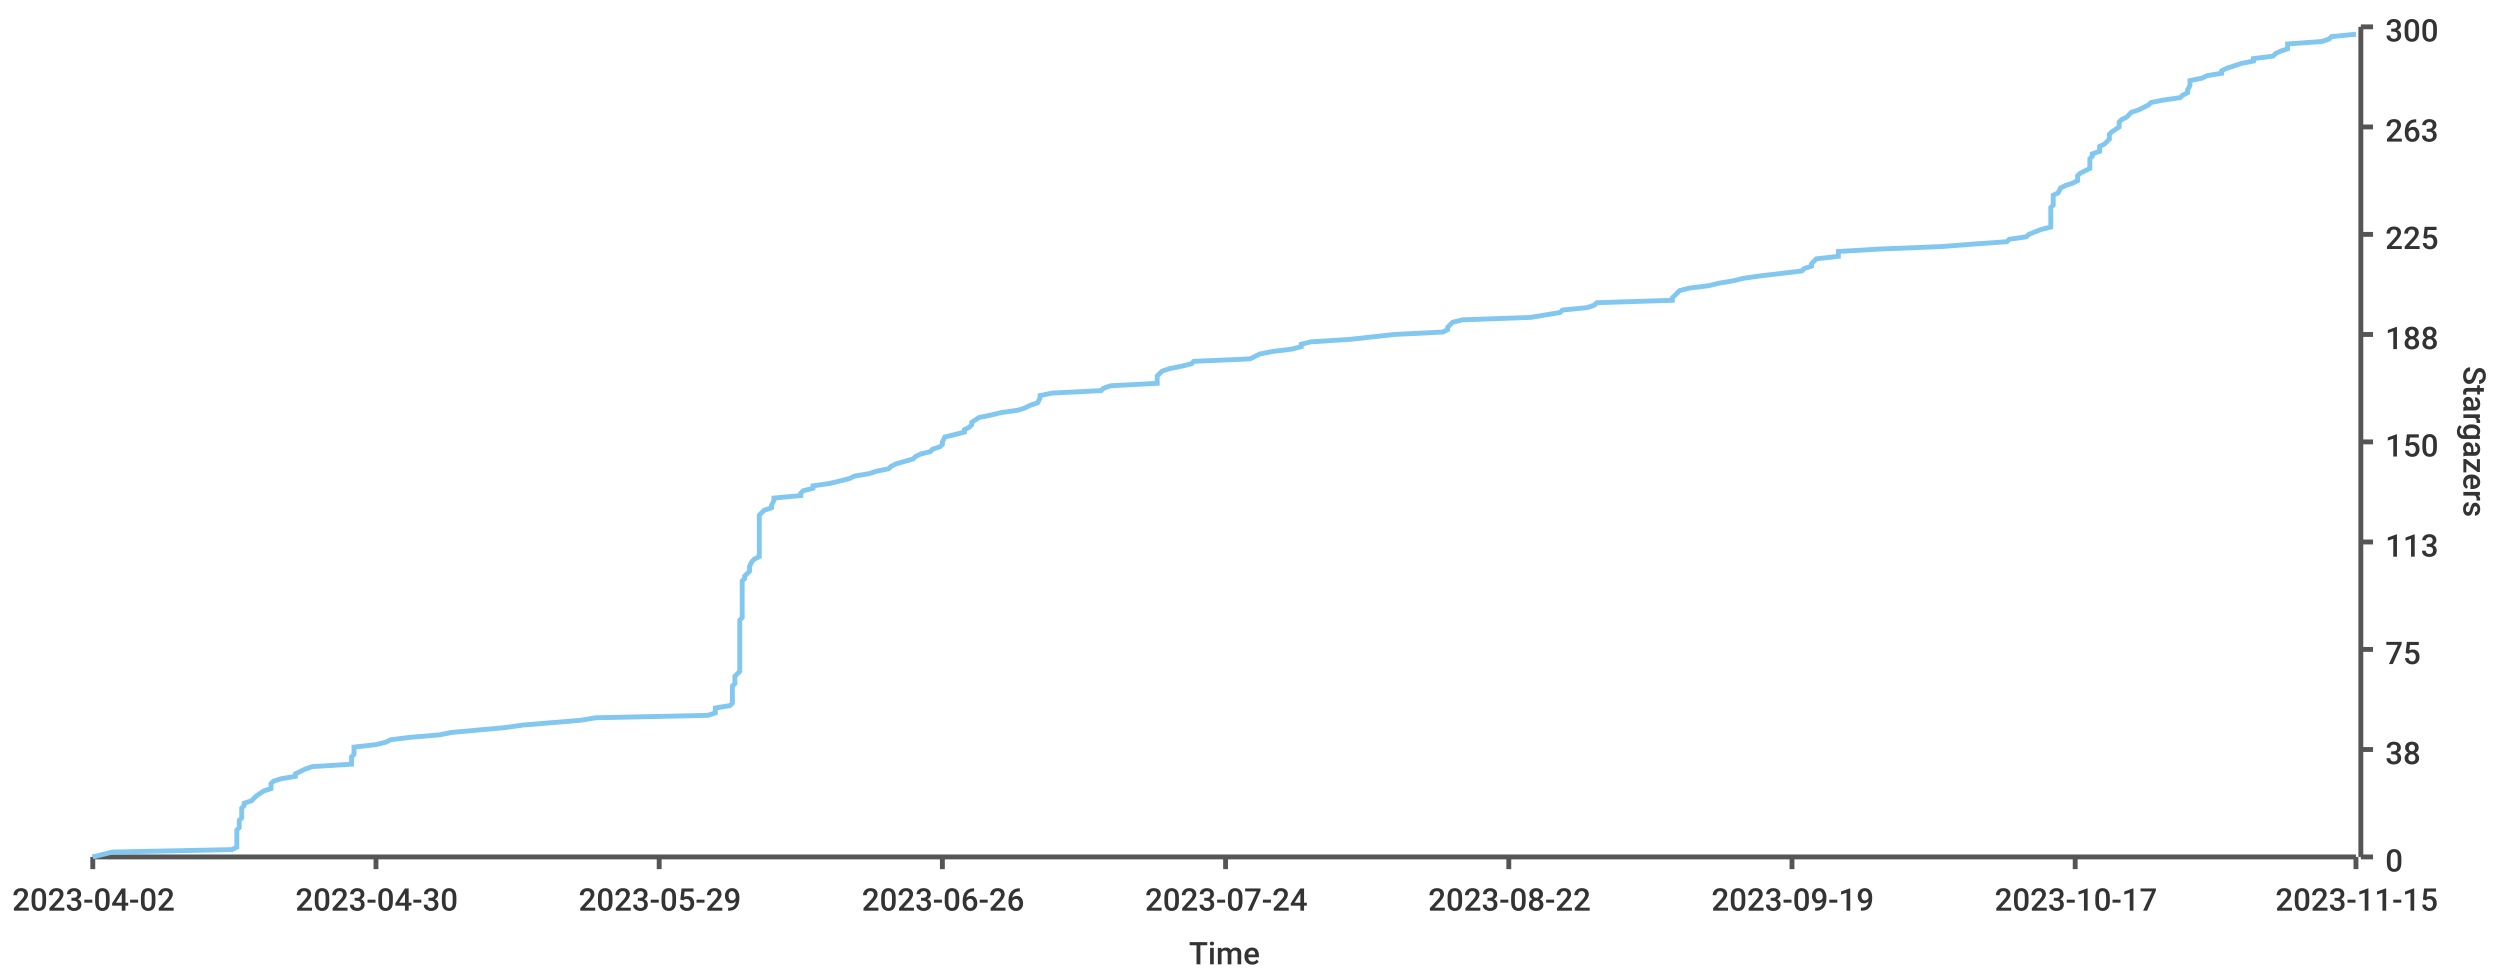
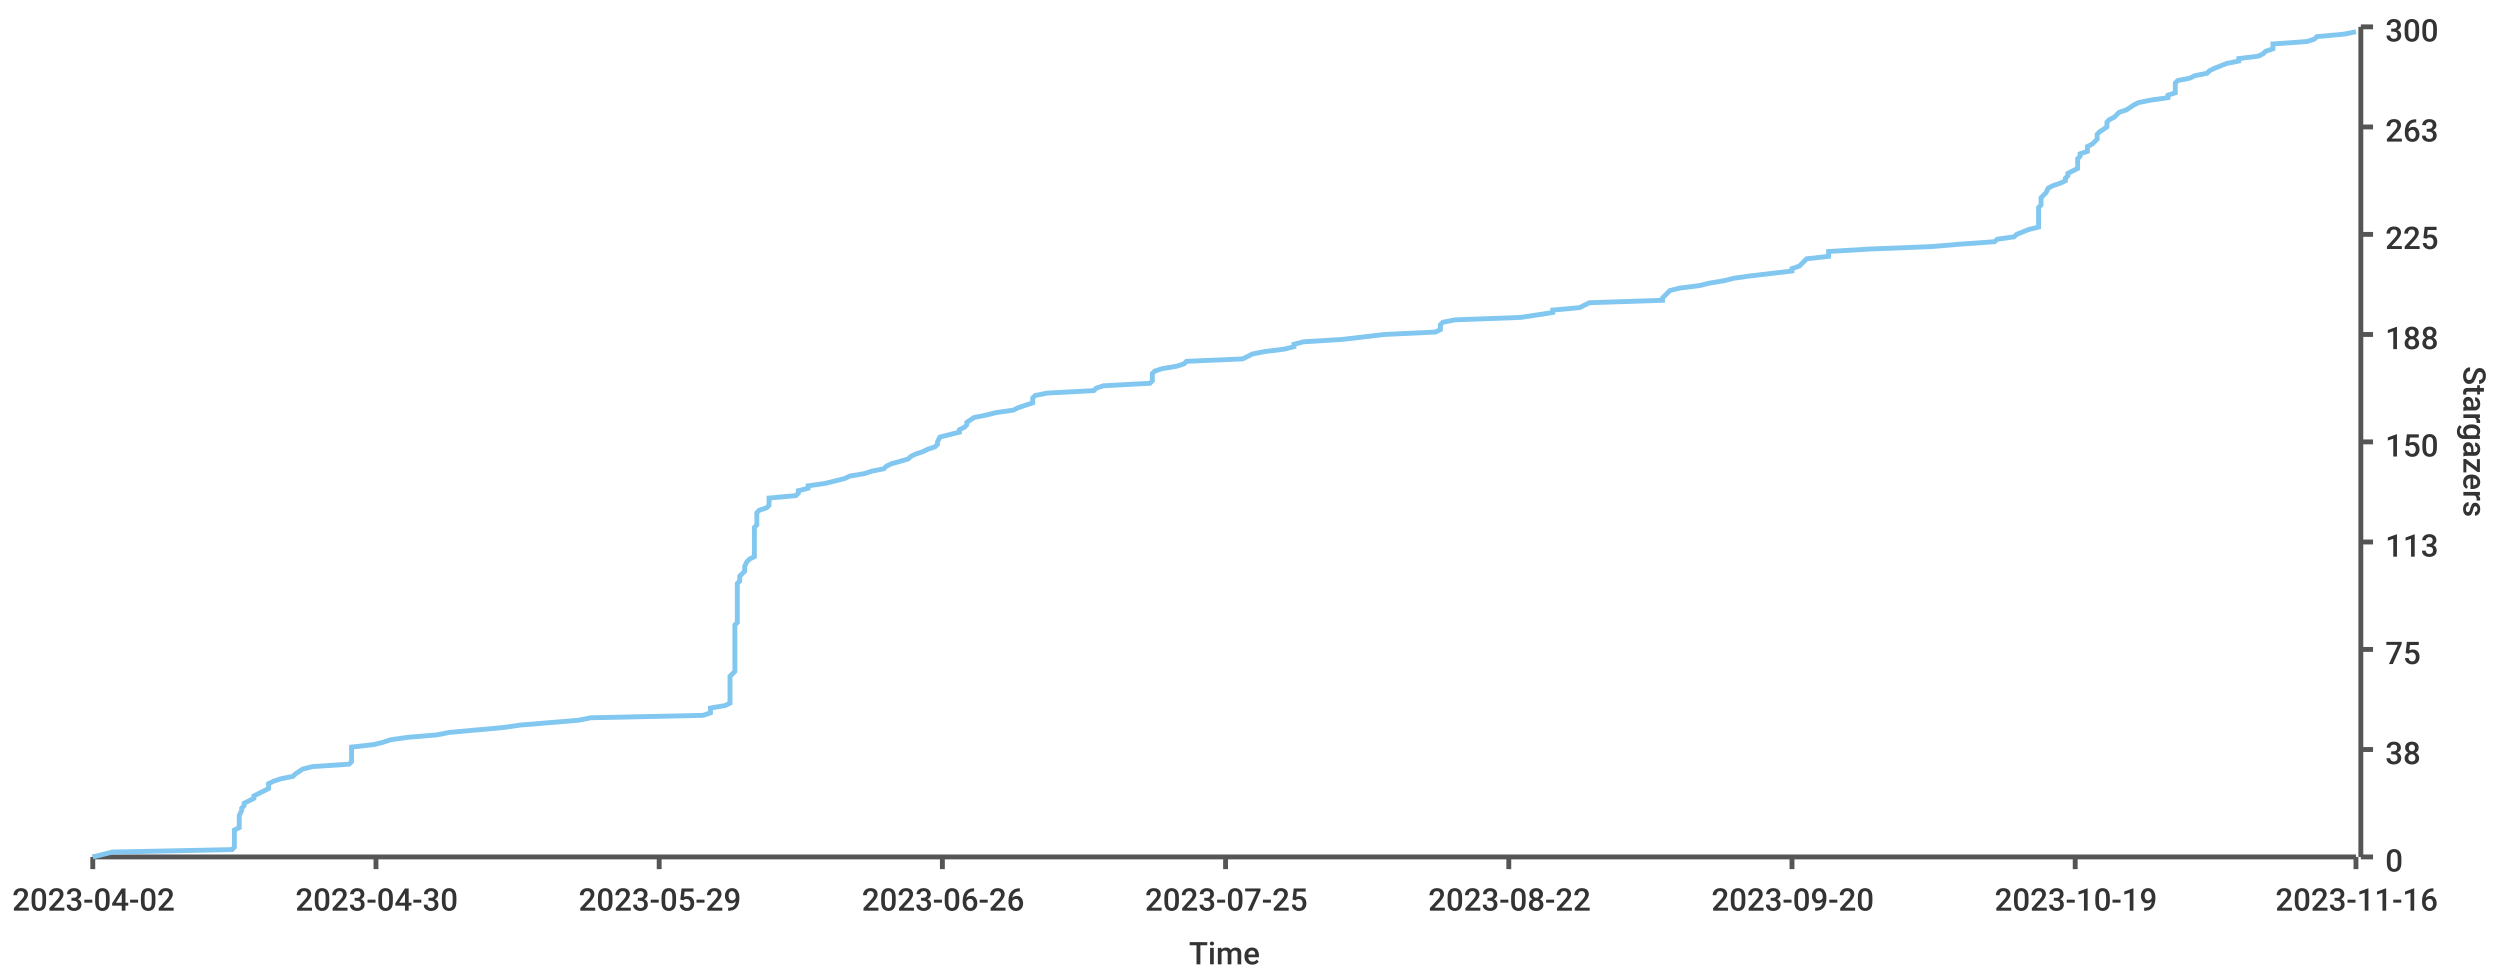
<svg xmlns="http://www.w3.org/2000/svg" width="1024" height="400">\n<path d="M 0 0 L 1024 0 L 1024 400 L 0 400 L 0 0" style="stroke-width:0;stroke:rgba(255,255,255,1.0);fill:rgba(255,255,255,1.0)" />
  <path d="M 38 11 L 965 11 L 965 351 L 38 351 L 38 11" style="stroke-width:0;stroke:rgba(255,255,255,1.0);fill:rgba(255,255,255,1.0)" />
  <path d="M 38 351 L 965 351" style="stroke-width:2;stroke:rgba(85,85,85,1.0);fill:none" />
  <path d="M 38 351 L 38 356" style="stroke-width:2;stroke:rgba(85,85,85,1.0);fill:none" />
  <text x="5" y="373" style="stroke-width:0;stroke:none;fill:rgba(51,51,51,1.0);font-size:12.8px;font-family:'Roboto Medium',sans-serif">2023-04-02</text>
  <path d="M 154 351 L 154 356" style="stroke-width:2;stroke:rgba(85,85,85,1.0);fill:none" />
  <text x="121" y="373" style="stroke-width:0;stroke:none;fill:rgba(51,51,51,1.0);font-size:12.8px;font-family:'Roboto Medium',sans-serif">2023-04-30</text>
  <path d="M 270 351 L 270 356" style="stroke-width:2;stroke:rgba(85,85,85,1.0);fill:none" />
  <text x="237" y="373" style="stroke-width:0;stroke:none;fill:rgba(51,51,51,1.0);font-size:12.8px;font-family:'Roboto Medium',sans-serif">2023-05-29</text>
  <path d="M 386 351 L 386 356" style="stroke-width:2;stroke:rgba(85,85,85,1.0);fill:none" />
  <text x="353" y="373" style="stroke-width:0;stroke:none;fill:rgba(51,51,51,1.0);font-size:12.8px;font-family:'Roboto Medium',sans-serif">2023-06-26</text>
  <path d="M 502 351 L 502 356" style="stroke-width:2;stroke:rgba(85,85,85,1.0);fill:none" />
-   <text x="469" y="373" style="stroke-width:0;stroke:none;fill:rgba(51,51,51,1.0);font-size:12.8px;font-family:'Roboto Medium',sans-serif">2023-07-24</text>
+   <text x="469" y="373" style="stroke-width:0;stroke:none;fill:rgba(51,51,51,1.0);font-size:12.8px;font-family:'Roboto Medium',sans-serif">2023-07-25</text>
  <path d="M 618 351 L 618 356" style="stroke-width:2;stroke:rgba(85,85,85,1.0);fill:none" />
  <text x="585" y="373" style="stroke-width:0;stroke:none;fill:rgba(51,51,51,1.0);font-size:12.8px;font-family:'Roboto Medium',sans-serif">2023-08-22</text>
  <path d="M 734 351 L 734 356" style="stroke-width:2;stroke:rgba(85,85,85,1.0);fill:none" />
-   <text x="701" y="373" style="stroke-width:0;stroke:none;fill:rgba(51,51,51,1.0);font-size:12.8px;font-family:'Roboto Medium',sans-serif">2023-09-19</text>
+   <text x="701" y="373" style="stroke-width:0;stroke:none;fill:rgba(51,51,51,1.0);font-size:12.8px;font-family:'Roboto Medium',sans-serif">2023-09-20</text>
  <path d="M 850 351 L 850 356" style="stroke-width:2;stroke:rgba(85,85,85,1.0);fill:none" />
-   <text x="817" y="373" style="stroke-width:0;stroke:none;fill:rgba(51,51,51,1.0);font-size:12.8px;font-family:'Roboto Medium',sans-serif">2023-10-17</text>
+   <text x="817" y="373" style="stroke-width:0;stroke:none;fill:rgba(51,51,51,1.0);font-size:12.8px;font-family:'Roboto Medium',sans-serif">2023-10-19</text>
  <path d="M 965 351 L 965 356" style="stroke-width:2;stroke:rgba(85,85,85,1.0);fill:none" />
-   <text x="932" y="373" style="stroke-width:0;stroke:none;fill:rgba(51,51,51,1.0);font-size:12.8px;font-family:'Roboto Medium',sans-serif">2023-11-15</text>
+   <text x="932" y="373" style="stroke-width:0;stroke:none;fill:rgba(51,51,51,1.0);font-size:12.8px;font-family:'Roboto Medium',sans-serif">2023-11-16</text>
  <text x="487" y="395" style="stroke-width:0;stroke:none;fill:rgba(51,51,51,1.0);font-size:12.8px;font-family:'Roboto Medium',sans-serif">Time</text>
  <path d="M 967 351 L 967 11" style="stroke-width:2;stroke:rgba(85,85,85,1.0);fill:none" />
  <path d="M 967 351 L 972 351" style="stroke-width:2;stroke:rgba(85,85,85,1.0);fill:none" />
  <text x="977" y="357" style="stroke-width:0;stroke:none;fill:rgba(51,51,51,1.0);font-size:12.8px;font-family:'Roboto Medium',sans-serif">0</text>
  <path d="M 967 307 L 972 307" style="stroke-width:2;stroke:rgba(85,85,85,1.0);fill:none" />
  <text x="977" y="313" style="stroke-width:0;stroke:none;fill:rgba(51,51,51,1.0);font-size:12.8px;font-family:'Roboto Medium',sans-serif">38</text>
  <path d="M 967 266 L 972 266" style="stroke-width:2;stroke:rgba(85,85,85,1.0);fill:none" />
  <text x="977" y="272" style="stroke-width:0;stroke:none;fill:rgba(51,51,51,1.0);font-size:12.8px;font-family:'Roboto Medium',sans-serif">75</text>
  <path d="M 967 222 L 972 222" style="stroke-width:2;stroke:rgba(85,85,85,1.0);fill:none" />
  <text x="977" y="228" style="stroke-width:0;stroke:none;fill:rgba(51,51,51,1.0);font-size:12.8px;font-family:'Roboto Medium',sans-serif">113</text>
  <path d="M 967 181 L 972 181" style="stroke-width:2;stroke:rgba(85,85,85,1.0);fill:none" />
  <text x="977" y="187" style="stroke-width:0;stroke:none;fill:rgba(51,51,51,1.0);font-size:12.8px;font-family:'Roboto Medium',sans-serif">150</text>
  <path d="M 967 137 L 972 137" style="stroke-width:2;stroke:rgba(85,85,85,1.0);fill:none" />
  <text x="977" y="143" style="stroke-width:0;stroke:none;fill:rgba(51,51,51,1.0);font-size:12.8px;font-family:'Roboto Medium',sans-serif">188</text>
  <path d="M 967 96 L 972 96" style="stroke-width:2;stroke:rgba(85,85,85,1.0);fill:none" />
  <text x="977" y="102" style="stroke-width:0;stroke:none;fill:rgba(51,51,51,1.0);font-size:12.8px;font-family:'Roboto Medium',sans-serif">225</text>
  <path d="M 967 52 L 972 52" style="stroke-width:2;stroke:rgba(85,85,85,1.0);fill:none" />
  <text x="977" y="58" style="stroke-width:0;stroke:none;fill:rgba(51,51,51,1.0);font-size:12.8px;font-family:'Roboto Medium',sans-serif">263</text>
  <path d="M 967 11 L 972 11" style="stroke-width:2;stroke:rgba(85,85,85,1.0);fill:none" />
  <text x="977" y="17" style="stroke-width:0;stroke:none;fill:rgba(51,51,51,1.0);font-size:12.8px;font-family:'Roboto Medium',sans-serif">300</text>
  <text x="1009" y="150" style="stroke-width:0;stroke:none;fill:rgba(51,51,51,1.0);font-size:12.8px;font-family:'Roboto Medium',sans-serif" transform="rotate(90.00,1009,150)">Stargazers</text>
-   <path d="M 38 351 L 46 349 L 95 348 L 97 347 L 97 346 L 97 345 L 97 344 L 97 343 L 97 341 L 97 340 L 98 339 L 98 338 L 98 337 L 98 336 L 99 335 L 99 334 L 99 332 L 99 331 L 100 330 L 100 329 L 103 328 L 104 327 L 105 326 L 108 324 L 111 323 L 111 322 L 111 321 L 112 320 L 115 319 L 121 318 L 121 317 L 125 315 L 128 314 L 144 313 L 144 312 L 144 311 L 144 310 L 145 309 L 145 307 L 145 306 L 154 305 L 158 304 L 160 303 L 168 302 L 180 301 L 185 300 L 207 298 L 214 297 L 226 296 L 238 295 L 244 294 L 290 293 L 293 292 L 293 290 L 299 289 L 300 288 L 300 287 L 300 286 L 300 285 L 300 284 L 300 283 L 300 281 L 301 280 L 301 279 L 301 278 L 301 277 L 302 276 L 303 275 L 303 273 L 303 272 L 303 271 L 303 270 L 303 269 L 303 268 L 303 267 L 303 266 L 303 264 L 303 263 L 303 262 L 303 261 L 303 260 L 303 259 L 303 258 L 303 256 L 303 255 L 303 254 L 304 253 L 304 252 L 304 251 L 304 250 L 304 249 L 304 247 L 304 246 L 304 245 L 304 244 L 304 243 L 304 242 L 304 241 L 304 239 L 304 238 L 305 237 L 305 236 L 306 235 L 307 234 L 307 233 L 307 232 L 308 230 L 309 229 L 311 228 L 311 227 L 311 226 L 311 225 L 311 224 L 311 222 L 311 221 L 311 220 L 311 219 L 311 218 L 311 217 L 311 216 L 311 215 L 311 213 L 311 212 L 311 211 L 312 210 L 313 209 L 316 208 L 316 207 L 317 205 L 317 204 L 328 203 L 328 202 L 329 201 L 333 200 L 333 199 L 340 198 L 348 196 L 350 195 L 356 194 L 359 193 L 364 192 L 365 191 L 367 190 L 374 188 L 375 187 L 377 186 L 381 185 L 382 184 L 385 183 L 386 182 L 386 181 L 387 179 L 391 178 L 395 177 L 395 176 L 397 175 L 398 174 L 398 173 L 401 171 L 406 170 L 410 169 L 417 168 L 420 167 L 422 166 L 425 165 L 426 163 L 426 162 L 431 161 L 451 160 L 452 159 L 455 158 L 474 157 L 474 156 L 474 154 L 475 153 L 476 152 L 479 151 L 484 150 L 488 149 L 489 148 L 512 147 L 516 145 L 521 144 L 529 143 L 533 142 L 533 141 L 537 140 L 553 139 L 571 137 L 591 136 L 593 135 L 593 134 L 594 133 L 595 132 L 599 131 L 627 130 L 639 128 L 640 127 L 650 126 L 653 125 L 654 124 L 685 123 L 685 122 L 687 120 L 688 119 L 692 118 L 700 117 L 704 116 L 710 115 L 714 114 L 721 113 L 738 111 L 739 110 L 742 109 L 742 108 L 743 107 L 744 106 L 753 105 L 753 103 L 770 102 L 795 101 L 808 100 L 822 99 L 823 98 L 830 97 L 831 96 L 836 94 L 840 93 L 840 92 L 840 91 L 840 90 L 840 89 L 840 88 L 840 86 L 840 85 L 841 84 L 841 83 L 841 82 L 841 81 L 841 80 L 843 79 L 844 77 L 846 76 L 849 75 L 851 74 L 851 73 L 851 72 L 852 71 L 856 69 L 856 68 L 856 67 L 856 66 L 856 65 L 857 64 L 857 63 L 860 62 L 860 60 L 862 59 L 863 58 L 864 57 L 864 56 L 864 55 L 865 54 L 868 52 L 868 51 L 868 50 L 869 49 L 871 48 L 872 47 L 873 46 L 876 45 L 880 43 L 881 42 L 886 41 L 893 40 L 894 39 L 896 38 L 896 37 L 897 35 L 897 34 L 897 33 L 902 32 L 904 31 L 910 30 L 910 29 L 912 28 L 918 26 L 923 25 L 923 24 L 931 23 L 932 22 L 934 21 L 937 20 L 937 18 L 951 17 L 954 16 L 955 15 L 965 14" style="stroke-width:2;stroke:rgba(129,199,239,1.0);fill:none" />
+   <path d="M 38 351 L 46 349 L 95 348 L 96 347 L 96 346 L 96 345 L 96 344 L 96 343 L 96 341 L 96 340 L 98 339 L 98 338 L 98 337 L 98 336 L 98 335 L 98 334 L 99 332 L 99 331 L 100 330 L 100 329 L 102 328 L 104 327 L 104 326 L 108 324 L 110 323 L 110 322 L 110 321 L 112 320 L 115 319 L 120 318 L 121 317 L 124 315 L 128 314 L 143 313 L 144 312 L 144 311 L 144 310 L 144 309 L 144 307 L 144 306 L 153 305 L 157 304 L 160 303 L 167 302 L 179 301 L 184 300 L 206 298 L 213 297 L 225 296 L 237 295 L 242 294 L 288 293 L 291 292 L 291 290 L 297 289 L 299 288 L 299 287 L 299 286 L 299 285 L 299 284 L 299 283 L 299 281 L 299 280 L 299 279 L 299 278 L 299 277 L 300 276 L 301 275 L 301 273 L 301 272 L 301 271 L 301 270 L 301 269 L 301 268 L 301 267 L 301 266 L 301 264 L 301 263 L 301 262 L 301 261 L 301 260 L 301 259 L 301 258 L 301 256 L 302 255 L 302 254 L 302 253 L 302 252 L 302 251 L 302 250 L 302 249 L 302 247 L 302 246 L 302 245 L 302 244 L 302 243 L 302 242 L 302 241 L 302 239 L 303 238 L 303 237 L 303 236 L 304 235 L 305 234 L 305 233 L 305 232 L 306 230 L 307 229 L 309 228 L 309 227 L 309 226 L 309 225 L 309 224 L 309 222 L 309 221 L 309 220 L 309 219 L 309 218 L 309 217 L 309 216 L 310 215 L 310 213 L 310 212 L 310 211 L 310 210 L 311 209 L 314 208 L 315 207 L 315 205 L 315 204 L 326 203 L 327 202 L 327 201 L 331 200 L 331 199 L 338 198 L 346 196 L 348 195 L 354 194 L 357 193 L 362 192 L 363 191 L 365 190 L 372 188 L 373 187 L 375 186 L 378 185 L 380 184 L 383 183 L 384 182 L 384 181 L 385 179 L 389 178 L 393 177 L 393 176 L 395 175 L 396 174 L 396 173 L 399 171 L 404 170 L 408 169 L 415 168 L 417 167 L 420 166 L 423 165 L 423 163 L 424 162 L 429 161 L 448 160 L 449 159 L 452 158 L 471 157 L 472 156 L 472 154 L 472 153 L 473 152 L 476 151 L 482 150 L 485 149 L 486 148 L 509 147 L 513 145 L 518 144 L 526 143 L 530 142 L 530 141 L 534 140 L 550 139 L 567 137 L 588 136 L 590 135 L 590 134 L 590 133 L 591 132 L 596 131 L 623 130 L 636 128 L 636 127 L 647 126 L 649 125 L 651 124 L 681 123 L 681 122 L 683 120 L 684 119 L 688 118 L 696 117 L 700 116 L 706 115 L 710 114 L 717 113 L 734 111 L 734 110 L 737 109 L 738 108 L 739 107 L 740 106 L 749 105 L 749 103 L 766 102 L 791 101 L 803 100 L 817 99 L 818 98 L 825 97 L 826 96 L 831 94 L 835 93 L 835 92 L 835 91 L 835 90 L 835 89 L 835 88 L 835 86 L 835 85 L 836 84 L 836 83 L 836 82 L 836 81 L 837 80 L 838 79 L 839 77 L 841 76 L 844 75 L 846 74 L 846 73 L 847 72 L 847 71 L 851 69 L 851 68 L 851 67 L 851 66 L 851 65 L 852 64 L 852 63 L 855 62 L 855 60 L 857 59 L 858 58 L 859 57 L 859 56 L 859 55 L 860 54 L 863 52 L 863 51 L 863 50 L 864 49 L 866 48 L 867 47 L 868 46 L 871 45 L 874 43 L 876 42 L 881 41 L 888 40 L 888 39 L 891 38 L 891 37 L 891 35 L 891 34 L 892 33 L 897 32 L 899 31 L 904 30 L 905 29 L 907 28 L 912 26 L 917 25 L 917 24 L 925 23 L 927 22 L 928 21 L 931 20 L 931 18 L 945 17 L 948 16 L 949 15 L 960 14 L 965 13" style="stroke-width:2;stroke:rgba(129,199,239,1.0);fill:none" />
</svg>
